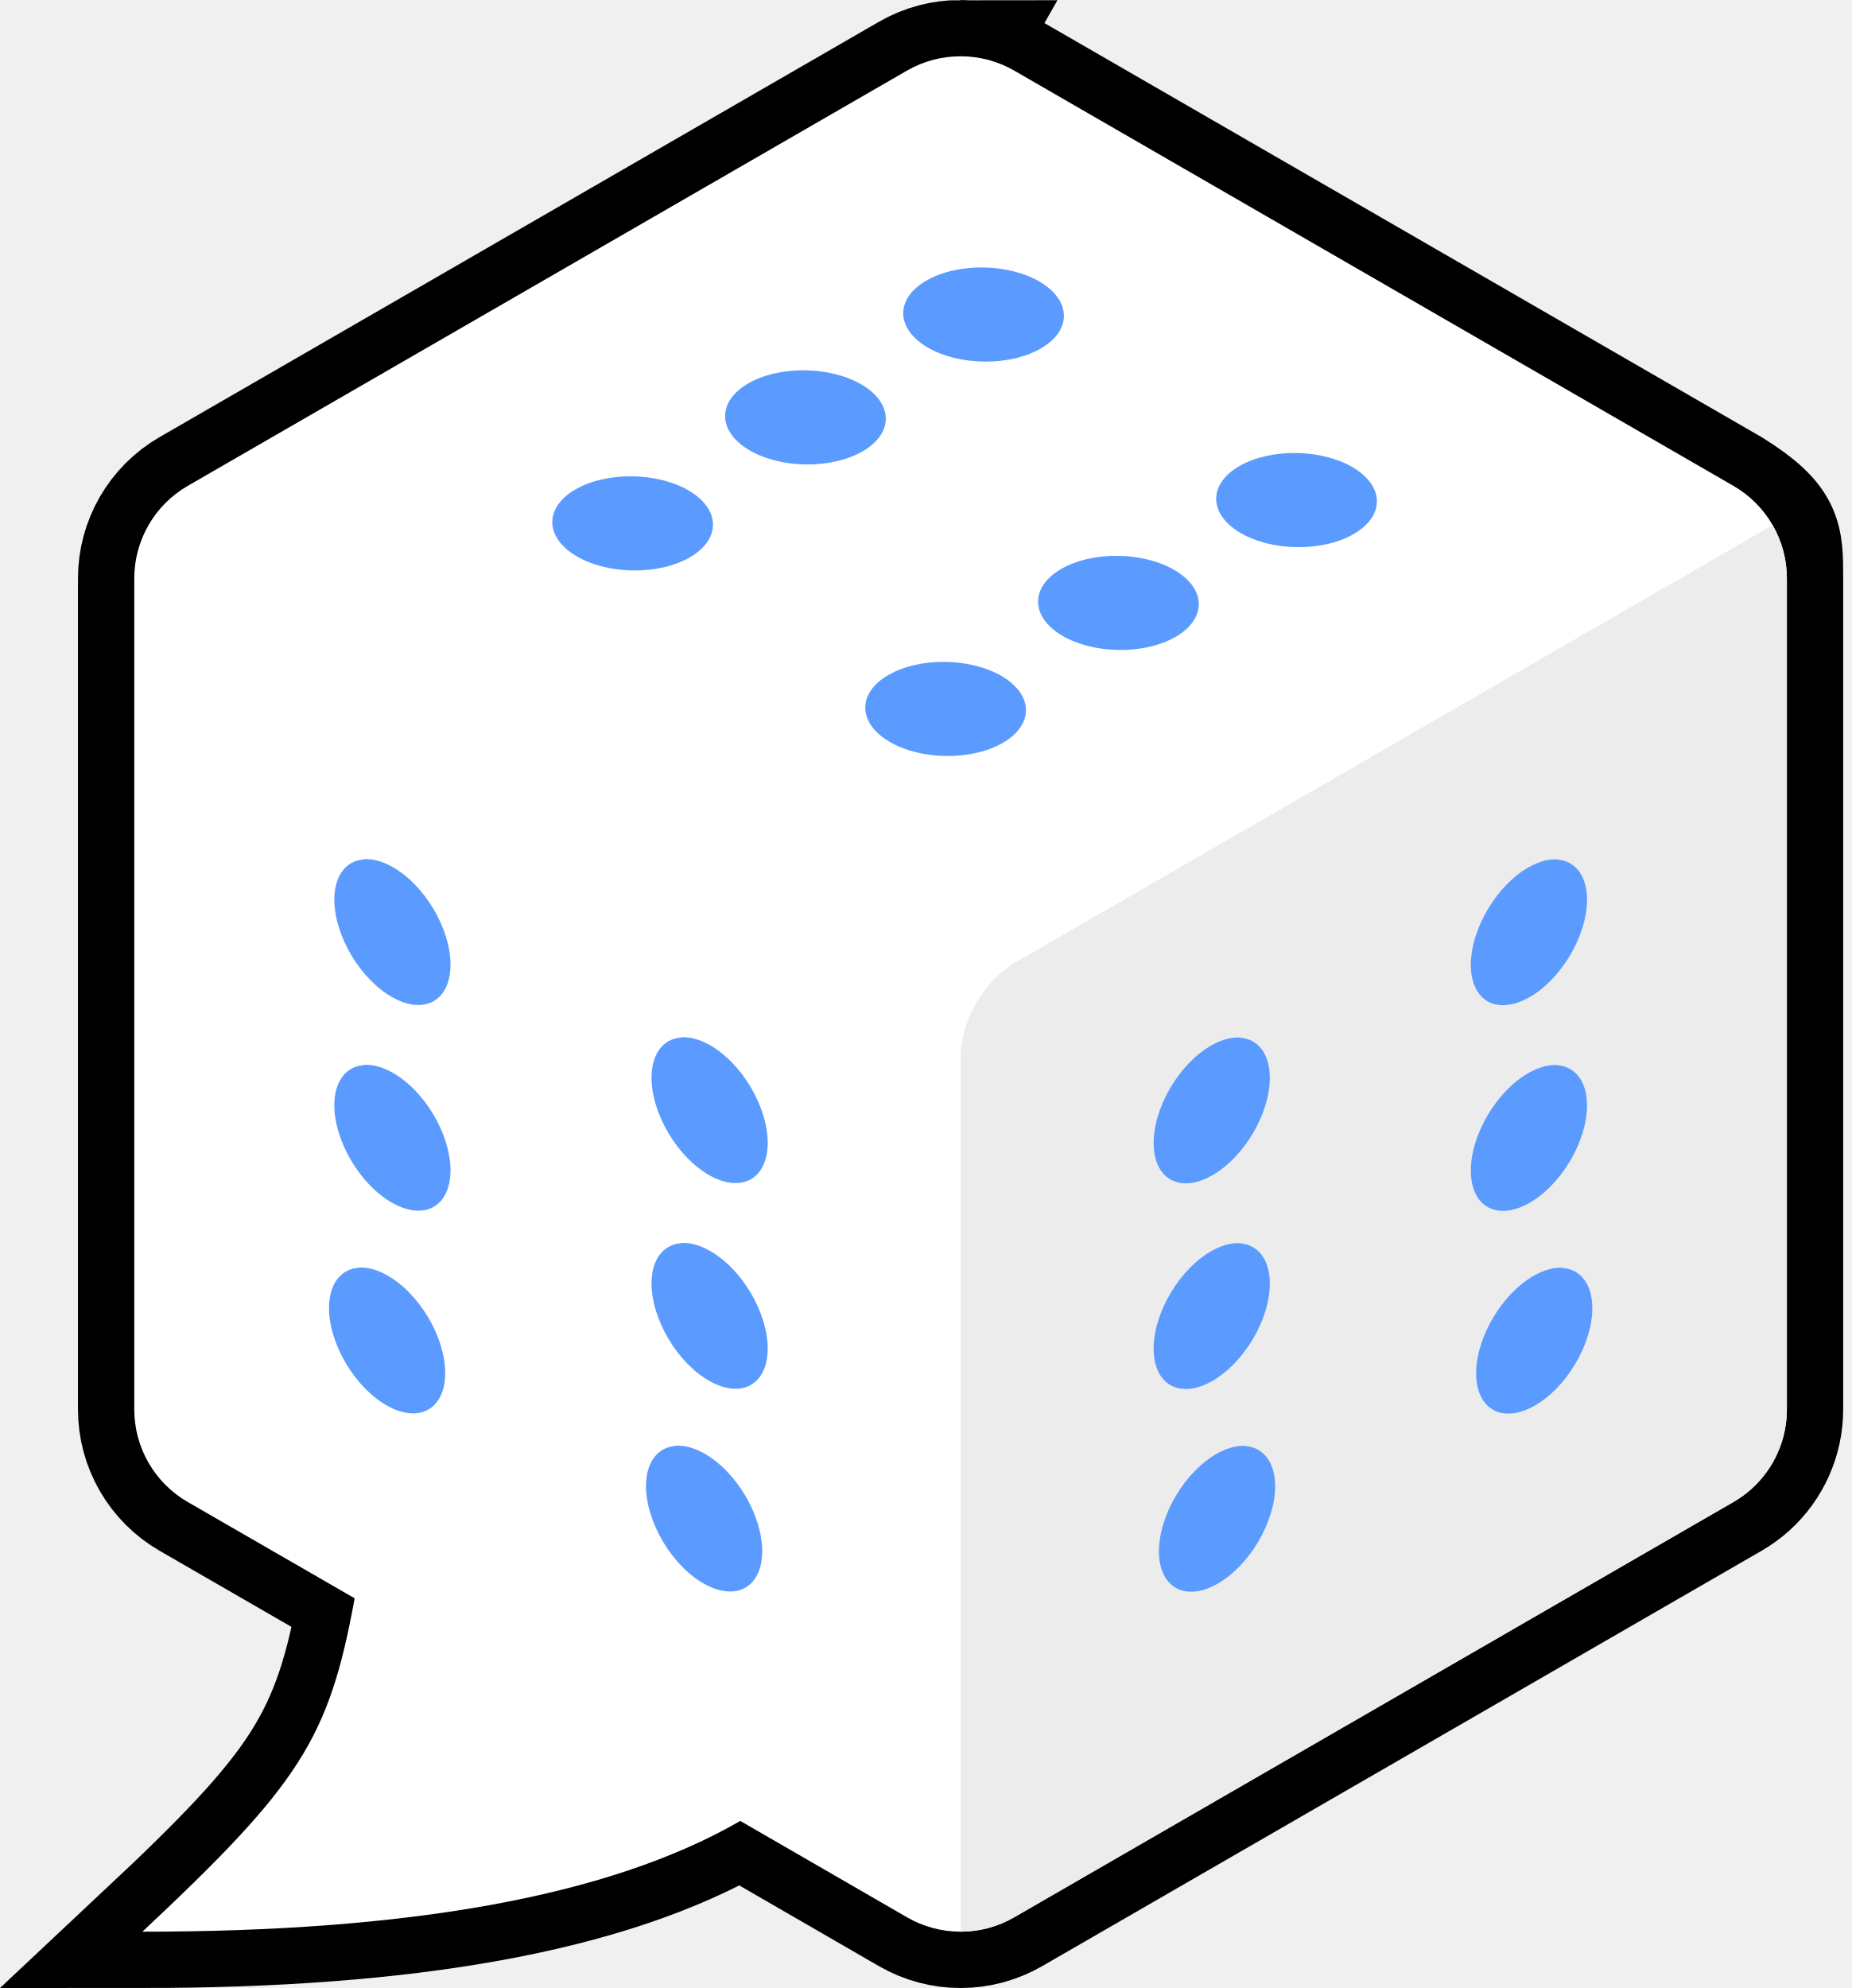
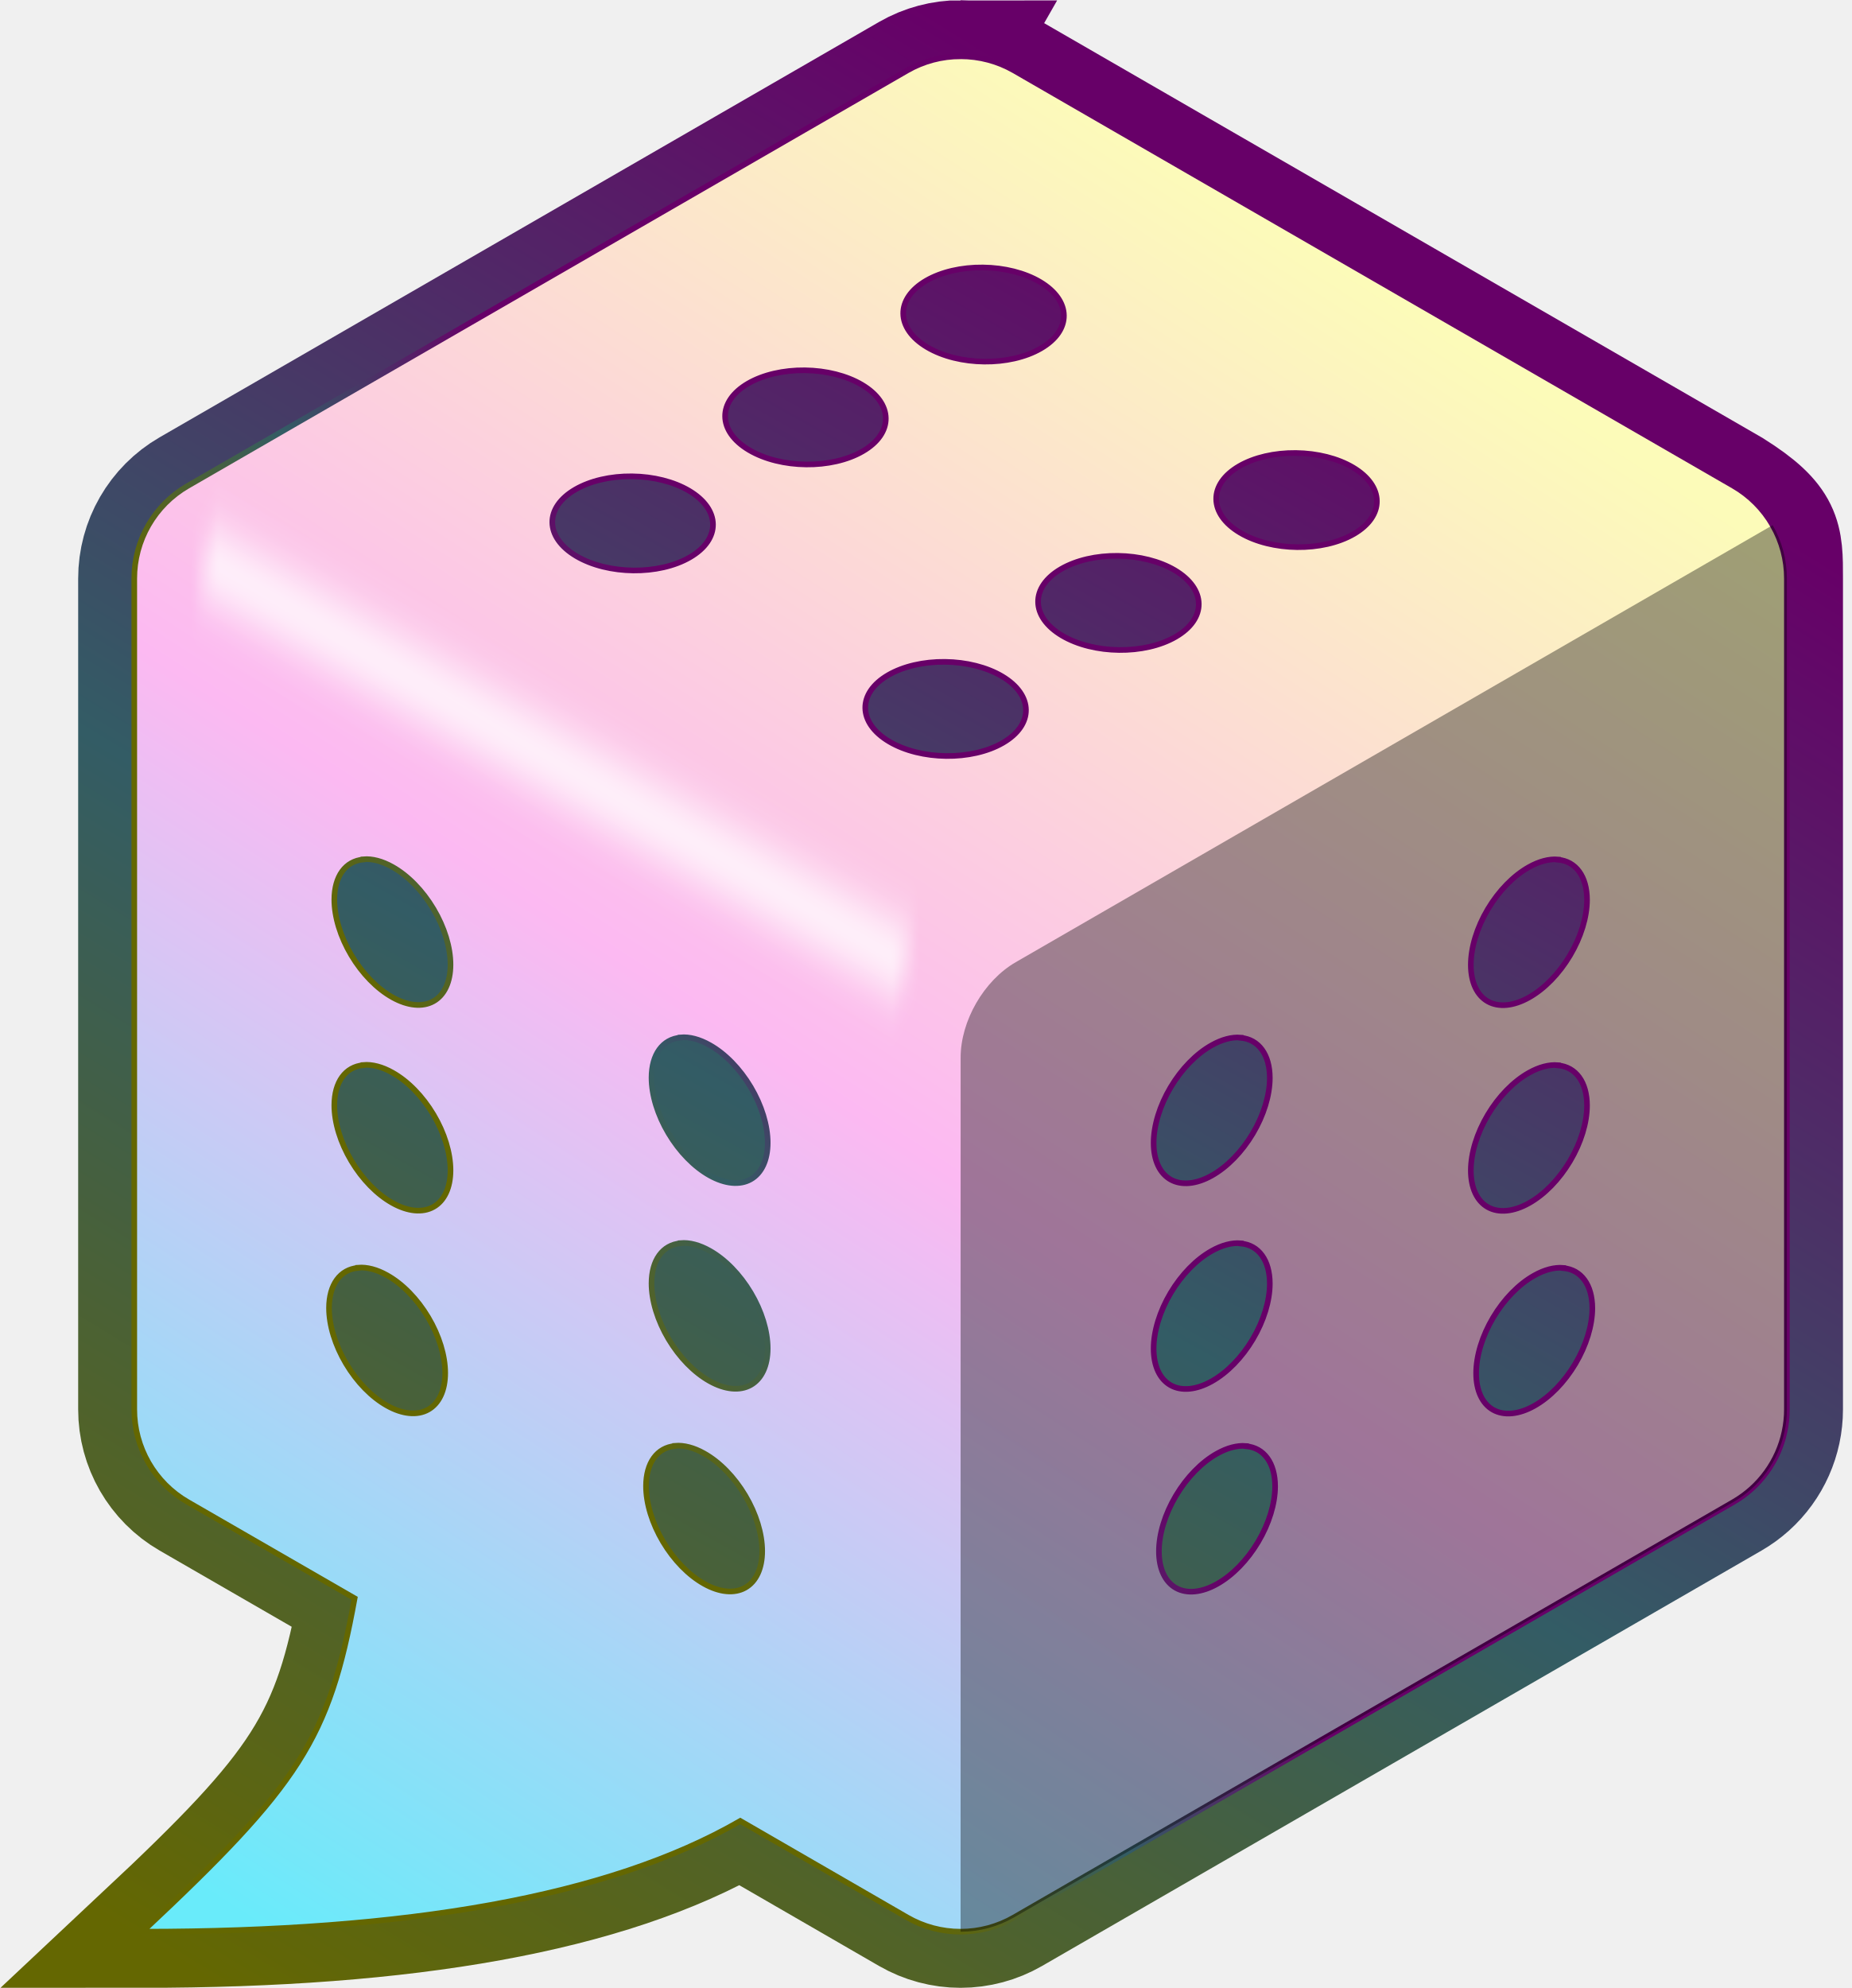
- <svg xmlns="http://www.w3.org/2000/svg" width="87.313mm" height="93.756mm" viewBox="0 0 87.313 93.756" version="1.1" id="svg1" xml:space="preserve">
-   <defs id="defs1" />
+ <svg xmlns="http://www.w3.org/2000/svg" xmlns:xlink="http://www.w3.org/1999/xlink" width="87.313mm" height="93.756mm" viewBox="0 0 87.313 93.756" version="1.1" id="svg1" xml:space="preserve">
+   <defs id="defs1">
+     <linearGradient id="linearGradient25">
+       <stop style="stop-color:#646701;stop-opacity:1;" offset="0" id="stop12" />
+       <stop style="stop-color:#335c65;stop-opacity:1;" offset="0.487" id="stop13" />
+       <stop style="stop-color:#670068;stop-opacity:1;" offset="1" id="stop14" />
+     </linearGradient>
+     <linearGradient xlink:href="#linearGradient23" id="linearGradient24" x1="331.781" y1="134.176" x2="330.938" y2="136.996" gradientUnits="userSpaceOnUse" />
+     <linearGradient id="linearGradient23">
+       <stop style="stop-color:#fcfbb9;stop-opacity:1;" offset="0" id="stop25" />
+       <stop style="stop-color:#fcb9f2;stop-opacity:1;" offset="0.492" id="stop23" />
+       <stop style="stop-color:#69ebfa;stop-opacity:1;" offset="1" id="stop24" />
+     </linearGradient>
+     <linearGradient xlink:href="#linearGradient23" id="linearGradient2" gradientUnits="userSpaceOnUse" x1="389.45" y1="143.836" x2="338.507" y2="222.257" />
+     <linearGradient xlink:href="#linearGradient25" id="linearGradient3" gradientUnits="userSpaceOnUse" x1="329.393" y1="150.979" x2="347.084" y2="140.464" />
+     <linearGradient xlink:href="#linearGradient25" id="linearGradient7" gradientUnits="userSpaceOnUse" x1="335.593" y1="224.68" x2="386.178" y2="141.947" />
+     <linearGradient xlink:href="#linearGradient25" id="linearGradient12" gradientUnits="userSpaceOnUse" x1="340.312" y1="224.482" x2="386.553" y2="142.163" />
+     <filter style="color-interpolation-filters:sRGB;" id="filter15" x="-0.025" y="-0.219" width="1.051" height="1.438">
+       <feGaussianBlur stdDeviation="0.1 1.31" result="blur" id="feGaussianBlur15" />
+     </filter>
+   </defs>
  <g id="layer2" transform="translate(-329.3933,-133.4468)">
-     <path id="stroke" style="display:inline;fill:none;stroke:#000000;stroke-width:5.311;stroke-dasharray:none;stroke-opacity:1" class="stroke" d="m 374.696,136.102 c -0.884,-0.002 -1.753,0.229 -2.52,0.67 l -33.93,19.59 c -1.561,0.901 -2.522,2.568 -2.52,4.37 v 39.18 c -0.002,1.802 0.959,3.469 2.52,4.37 l 7.873,4.543 c -1.209,6.641 -2.598,8.773 -10.011,15.723 12.445,0 21.962,-1.623 28.197,-5.223 l 7.87,4.548 c 0.766,0.442 1.635,0.675 2.52,0.675 h 5.2e-4 c 0.884,-2.1e-4 1.753,-0.233 2.519,-0.675 l 33.93,-19.59 c 0.304,-0.176 0.589,-0.383 0.851,-0.618 1.063,-0.957 1.67,-2.321 1.669,-3.752 v -39.18 c 0.004,-1.98 5e-5,-2.786 -2.519,-4.37 l -33.93,-19.59 c -0.767,-0.44 -1.636,-0.671 -2.52,-0.67 z" />
-     <path id="light-part-3" style="display:inline;fill:#ffffff;stroke-width:4.611" class="light-part" d="m 374.696,136.102 c -0.884,-0.002 -1.753,0.229 -2.52,0.67 l -33.93,19.59 c -1.561,0.901 -2.522,2.568 -2.52,4.37 v 39.18 c -0.002,1.802 0.959,3.469 2.52,4.37 l 7.873,4.542 c -1.209,6.641 -2.598,8.774 -10.01,15.723 12.445,0 21.961,-1.623 28.197,-5.223 l 7.87,4.548 c 0.766,0.442 1.635,0.675 2.52,0.675 h 5.2e-4 c 0.884,-2.1e-4 1.753,-0.233 2.519,-0.675 l 33.93,-19.59 c 0.304,-0.176 0.589,-0.383 0.851,-0.618 1.063,-0.957 1.67,-2.321 1.669,-3.752 v -39.18 c 10e-4,-0.883 -0.23,-1.752 -0.671,-2.518 l 0.001,-5.2e-4 c -0.443,-0.769 -1.08,-1.408 -1.849,-1.852 l -33.93,-19.59 c -0.767,-0.44 -1.636,-0.671 -2.52,-0.67 z" />
-     <path id="dark-part" style="display:inline;fill:#ececec;stroke-width:4.611" d="m 412.994,158.214 c -0.047,0.027 -27.91,16.114 -35.698,20.611 -1.5,0.866 -2.598,2.768 -2.598,4.5 -0.002,12.785 -0.002,41.223 -0.002,41.223 h 5.1e-4 c 0.884,-2.1e-4 1.753,-0.233 2.519,-0.675 l 33.93,-19.59 c 0.304,-0.176 0.589,-0.383 0.851,-0.618 1.063,-0.957 1.67,-2.321 1.669,-3.752 v -39.18 c 0.001,-0.883 -0.23,-1.752 -0.671,-2.518 z" class="dark-part" />
-     <path id="die-pips" style="fill:#5b9bff;fill-opacity:1;stroke:none;stroke-width:4.611;stroke-linecap:butt;stroke-linejoin:miter;stroke-dasharray:none;stroke-opacity:1" d="m 375.75,146.06 a 3.79,2.22 1.4 0 0 -2.67,0.62 3.79,2.22 1.4 0 0 0.04,3.14 3.79,2.22 1.4 0 0 5.36,0.06 3.79,2.22 1.4 0 0 -0.04,-3.14 3.79,2.22 1.4 0 0 -2.69,-0.68 z m -8.4,4.85 a 3.79,2.22 1.4 0 0 -2.67,0.62 3.79,2.22 1.4 0 0 0.04,3.14 3.79,2.22 1.4 0 0 5.36,0.06 3.79,2.22 1.4 0 0 -0.04,-3.14 3.79,2.22 1.4 0 0 -2.69,-0.68 z m 23.16,3.9 a 3.79,2.22 1.4 0 0 -2.67,0.62 3.79,2.22 1.4 0 0 0.04,3.14 3.79,2.22 1.4 0 0 5.36,0.06 3.79,2.22 1.4 0 0 -0.04,-3.14 3.79,2.22 1.4 0 0 -2.69,-0.68 z m -31.31,1.1 a 3.79,2.22 1.4 0 0 -2.67,0.62 3.79,2.22 1.4 0 0 0.04,3.14 3.79,2.22 1.4 0 0 5.36,0.06 3.79,2.22 1.4 0 0 -0.04,-3.14 3.79,2.22 1.4 0 0 -2.69,-0.68 z m 22.91,3.75 a 3.79,2.22 1.4 0 0 -2.67,0.62 3.79,2.22 1.4 0 0 0.04,3.14 3.79,2.22 1.4 0 0 5.36,0.06 3.79,2.22 1.4 0 0 -0.04,-3.14 3.79,2.22 1.4 0 0 -2.69,-0.68 z m -8.15,5 a 3.79,2.22 1.4 0 0 -2.67,0.62 3.79,2.22 1.4 0 0 0.04,3.14 3.79,2.22 1.4 0 0 5.36,0.06 3.79,2.22 1.4 0 0 -0.04,-3.14 3.79,2.22 1.4 0 0 -2.69,-0.68 z m -27.43,9.32 a 3.79,2.22 58.6 0 0 -1.37,1.89 3.79,2.22 58.6 0 0 2.74,4.61 3.79,2.22 58.6 0 0 2.74,-1.54 3.79,2.22 58.6 0 0 -2.74,-4.61 3.79,2.22 58.6 0 0 -1.37,-0.36 z m 56.34,0 a 2.22,3.79 31.4 0 0 -1.37,0.36 2.22,3.79 31.4 0 0 -2.74,4.61 2.22,3.79 31.4 0 0 2.74,1.54 2.22,3.79 31.4 0 0 2.74,-4.61 2.22,3.79 31.4 0 0 -1.37,-1.89 z m -41.38,8.4 a 3.79,2.22 58.6 0 0 -1.37,1.89 3.79,2.22 58.6 0 0 2.74,4.61 3.79,2.22 58.6 0 0 2.74,-1.54 3.79,2.22 58.6 0 0 -2.74,-4.61 3.79,2.22 58.6 0 0 -1.37,-0.36 z m 26.42,0 a 2.22,3.79 31.4 0 0 -1.37,0.36 2.22,3.79 31.4 0 0 -2.74,4.61 2.22,3.79 31.4 0 0 2.74,1.54 2.22,3.79 31.4 0 0 2.74,-4.61 2.22,3.79 31.4 0 0 -1.37,-1.89 z m -41.38,1.3 a 3.79,2.22 58.6 0 0 -1.37,1.89 3.79,2.22 58.6 0 0 2.74,4.61 3.79,2.22 58.6 0 0 2.74,-1.54 3.79,2.22 58.6 0 0 -2.74,-4.61 3.79,2.22 58.6 0 0 -1.37,-0.36 z m 56.34,0 a 2.22,3.79 31.4 0 0 -1.37,0.36 2.22,3.79 31.4 0 0 -2.74,4.61 2.22,3.79 31.4 0 0 2.74,1.54 2.22,3.79 31.4 0 0 2.74,-4.61 2.22,3.79 31.4 0 0 -1.37,-1.89 z m -41.38,8.4 a 3.79,2.22 58.6 0 0 -1.37,1.89 3.79,2.22 58.6 0 0 2.74,4.61 3.79,2.22 58.6 0 0 2.74,-1.54 3.79,2.22 58.6 0 0 -2.74,-4.61 3.79,2.22 58.6 0 0 -1.37,-0.36 z m 26.42,0 a 2.22,3.79 31.4 0 0 -1.37,0.36 2.22,3.79 31.4 0 0 -2.74,4.61 2.22,3.79 31.4 0 0 2.74,1.54 2.22,3.79 31.4 0 0 2.74,-4.61 2.22,3.79 31.4 0 0 -1.37,-1.89 z m -41.63,1.16 a 3.79,2.22 58.6 0 0 -1.37,1.89 3.79,2.22 58.6 0 0 2.74,4.61 3.79,2.22 58.6 0 0 2.74,-1.54 3.79,2.22 58.6 0 0 -2.74,-4.61 3.79,2.22 58.6 0 0 -1.37,-0.36 z m 56.84,0 a 2.22,3.79 31.4 0 0 -1.37,0.36 2.22,3.79 31.4 0 0 -2.74,4.61 2.22,3.79 31.4 0 0 2.74,1.54 2.22,3.79 31.4 0 0 2.74,-4.61 2.22,3.79 31.4 0 0 -1.37,-1.89 z m -41.89,8.4 a 3.79,2.22 58.6 0 0 -1.37,1.89 3.79,2.22 58.6 0 0 2.74,4.61 3.79,2.22 58.6 0 0 2.74,-1.54 3.79,2.22 58.6 0 0 -2.74,-4.61 3.79,2.22 58.6 0 0 -1.37,-0.36 z m 26.93,0 a 2.22,3.79 31.4 0 0 -1.37,0.36 2.22,3.79 31.4 0 0 -2.74,4.61 2.22,3.79 31.4 0 0 2.74,1.54 2.22,3.79 31.4 0 0 2.74,-4.61 2.22,3.79 31.4 0 0 -1.37,-1.89 z" class="die-pips" />
+     <path id="stroke" style="display:inline;fill:url(#linearGradient24);stroke:url(#linearGradient7);stroke-width:5.292;stroke-dasharray:none;stroke-opacity:1;fill-opacity:1" class="stroke" d="m 374.696,136.102 c -0.884,-0.002 -1.753,0.229 -2.52,0.67 l -33.93,19.59 c -1.561,0.901 -2.522,2.568 -2.52,4.37 v 39.18 c -0.002,1.802 0.959,3.469 2.52,4.37 l 7.873,4.543 c -1.209,6.641 -2.598,8.773 -10.011,15.723 12.445,0 21.962,-1.623 28.197,-5.223 l 7.87,4.548 c 0.766,0.442 1.635,0.675 2.52,0.675 h 5.2e-4 c 0.884,-2.1e-4 1.753,-0.233 2.519,-0.675 l 33.93,-19.59 c 0.304,-0.176 0.589,-0.383 0.851,-0.618 1.063,-0.957 1.67,-2.321 1.669,-3.752 v -39.18 c 0.004,-1.98 5e-5,-2.786 -2.519,-4.37 l -33.93,-19.59 c -0.767,-0.44 -1.636,-0.671 -2.52,-0.67 z" />
+     <path id="light-part-3" style="display:inline;fill:url(#linearGradient2);stroke-width:0.265;fill-opacity:1;stroke:url(#linearGradient3);stroke-dasharray:none;stroke-opacity:1" class="light-part" d="m 374.696,136.102 c -0.884,-0.002 -1.753,0.229 -2.52,0.67 l -33.93,19.59 c -1.561,0.901 -2.522,2.568 -2.52,4.37 v 39.18 c -0.002,1.802 0.959,3.469 2.52,4.37 l 7.873,4.542 c -1.209,6.641 -2.598,8.774 -10.01,15.723 12.445,0 21.961,-1.623 28.197,-5.223 l 7.87,4.548 c 0.766,0.442 1.635,0.675 2.52,0.675 h 5.2e-4 c 0.884,-2.1e-4 1.753,-0.233 2.519,-0.675 l 33.93,-19.59 c 0.304,-0.176 0.589,-0.383 0.851,-0.618 1.063,-0.957 1.67,-2.321 1.669,-3.752 v -39.18 c 10e-4,-0.883 -0.23,-1.752 -0.671,-2.518 l 0.001,-5.2e-4 c -0.443,-0.769 -1.08,-1.408 -1.849,-1.852 l -33.93,-19.59 c -0.767,-0.44 -1.636,-0.671 -2.52,-0.67 z" />
+     <path id="dark-part" style="display:inline;fill:#000000;stroke-width:0.265;fill-opacity:0.371;stroke:none;stroke-dasharray:none;stroke-opacity:1" d="m 412.994,158.214 c -0.047,0.027 -27.91,16.114 -35.698,20.611 -1.5,0.866 -2.598,2.768 -2.598,4.5 -0.002,12.785 -0.002,41.223 -0.002,41.223 h 5.1e-4 c 0.884,-2.1e-4 1.753,-0.233 2.519,-0.675 l 33.93,-19.59 c 0.304,-0.176 0.589,-0.383 0.851,-0.618 1.063,-0.957 1.67,-2.321 1.669,-3.752 v -39.18 c 0.001,-0.883 -0.23,-1.752 -0.671,-2.518 z" class="dark-part" />
+     <path id="die-pips" style="fill:url(#linearGradient12);fill-opacity:1;stroke:url(#linearGradient3);stroke-width:0.265;stroke-linecap:butt;stroke-linejoin:miter;stroke-dasharray:none;stroke-opacity:1" d="m 375.75,146.06 a 3.79,2.22 1.4 0 0 -2.67,0.62 3.79,2.22 1.4 0 0 0.04,3.14 3.79,2.22 1.4 0 0 5.36,0.06 3.79,2.22 1.4 0 0 -0.04,-3.14 3.79,2.22 1.4 0 0 -2.69,-0.68 z m -8.4,4.85 a 3.79,2.22 1.4 0 0 -2.67,0.62 3.79,2.22 1.4 0 0 0.04,3.14 3.79,2.22 1.4 0 0 5.36,0.06 3.79,2.22 1.4 0 0 -0.04,-3.14 3.79,2.22 1.4 0 0 -2.69,-0.68 z m 23.16,3.9 a 3.79,2.22 1.4 0 0 -2.67,0.62 3.79,2.22 1.4 0 0 0.04,3.14 3.79,2.22 1.4 0 0 5.36,0.06 3.79,2.22 1.4 0 0 -0.04,-3.14 3.79,2.22 1.4 0 0 -2.69,-0.68 z m -31.31,1.1 a 3.79,2.22 1.4 0 0 -2.67,0.62 3.79,2.22 1.4 0 0 0.04,3.14 3.79,2.22 1.4 0 0 5.36,0.06 3.79,2.22 1.4 0 0 -0.04,-3.14 3.79,2.22 1.4 0 0 -2.69,-0.68 z m 22.91,3.75 a 3.79,2.22 1.4 0 0 -2.67,0.62 3.79,2.22 1.4 0 0 0.04,3.14 3.79,2.22 1.4 0 0 5.36,0.06 3.79,2.22 1.4 0 0 -0.04,-3.14 3.79,2.22 1.4 0 0 -2.69,-0.68 z m -8.15,5 a 3.79,2.22 1.4 0 0 -2.67,0.62 3.79,2.22 1.4 0 0 0.04,3.14 3.79,2.22 1.4 0 0 5.36,0.06 3.79,2.22 1.4 0 0 -0.04,-3.14 3.79,2.22 1.4 0 0 -2.69,-0.68 z m -27.43,9.32 a 3.79,2.22 58.6 0 0 -1.37,1.89 3.79,2.22 58.6 0 0 2.74,4.61 3.79,2.22 58.6 0 0 2.74,-1.54 3.79,2.22 58.6 0 0 -2.74,-4.61 3.79,2.22 58.6 0 0 -1.37,-0.36 z m 56.34,0 a 2.22,3.79 31.4 0 0 -1.37,0.36 2.22,3.79 31.4 0 0 -2.74,4.61 2.22,3.79 31.4 0 0 2.74,1.54 2.22,3.79 31.4 0 0 2.74,-4.61 2.22,3.79 31.4 0 0 -1.37,-1.89 z m -41.38,8.4 a 3.79,2.22 58.6 0 0 -1.37,1.89 3.79,2.22 58.6 0 0 2.74,4.61 3.79,2.22 58.6 0 0 2.74,-1.54 3.79,2.22 58.6 0 0 -2.74,-4.61 3.79,2.22 58.6 0 0 -1.37,-0.36 z m 26.42,0 a 2.22,3.79 31.4 0 0 -1.37,0.36 2.22,3.79 31.4 0 0 -2.74,4.61 2.22,3.79 31.4 0 0 2.74,1.54 2.22,3.79 31.4 0 0 2.74,-4.61 2.22,3.79 31.4 0 0 -1.37,-1.89 z m -41.38,1.3 a 3.79,2.22 58.6 0 0 -1.37,1.89 3.79,2.22 58.6 0 0 2.74,4.61 3.79,2.22 58.6 0 0 2.74,-1.54 3.79,2.22 58.6 0 0 -2.74,-4.61 3.79,2.22 58.6 0 0 -1.37,-0.36 z m 56.34,0 a 2.22,3.79 31.4 0 0 -1.37,0.36 2.22,3.79 31.4 0 0 -2.74,4.61 2.22,3.79 31.4 0 0 2.74,1.54 2.22,3.79 31.4 0 0 2.74,-4.61 2.22,3.79 31.4 0 0 -1.37,-1.89 z m -41.38,8.4 a 3.79,2.22 58.6 0 0 -1.37,1.89 3.79,2.22 58.6 0 0 2.74,4.61 3.79,2.22 58.6 0 0 2.74,-1.54 3.79,2.22 58.6 0 0 -2.74,-4.61 3.79,2.22 58.6 0 0 -1.37,-0.36 z m 26.42,0 a 2.22,3.79 31.4 0 0 -1.37,0.36 2.22,3.79 31.4 0 0 -2.74,4.61 2.22,3.79 31.4 0 0 2.74,1.54 2.22,3.79 31.4 0 0 2.74,-4.61 2.22,3.79 31.4 0 0 -1.37,-1.89 z m -41.63,1.16 a 3.79,2.22 58.6 0 0 -1.37,1.89 3.79,2.22 58.6 0 0 2.74,4.61 3.79,2.22 58.6 0 0 2.74,-1.54 3.79,2.22 58.6 0 0 -2.74,-4.61 3.79,2.22 58.6 0 0 -1.37,-0.36 z m 56.84,0 a 2.22,3.79 31.4 0 0 -1.37,0.36 2.22,3.79 31.4 0 0 -2.74,4.61 2.22,3.79 31.4 0 0 2.74,1.54 2.22,3.79 31.4 0 0 2.74,-4.61 2.22,3.79 31.4 0 0 -1.37,-1.89 z m -41.89,8.4 a 3.79,2.22 58.6 0 0 -1.37,1.89 3.79,2.22 58.6 0 0 2.74,4.61 3.79,2.22 58.6 0 0 2.74,-1.54 3.79,2.22 58.6 0 0 -2.74,-4.61 3.79,2.22 58.6 0 0 -1.37,-0.36 z m 26.93,0 a 2.22,3.79 31.4 0 0 -1.37,0.36 2.22,3.79 31.4 0 0 -2.74,4.61 2.22,3.79 31.4 0 0 2.74,1.54 2.22,3.79 31.4 0 0 2.74,-4.61 2.22,3.79 31.4 0 0 -1.37,-1.89 z" class="die-pips" />
+     <path style="fill:none;fill-opacity:1;stroke:#ffffff;stroke-width:2.381;stroke-dasharray:none;stroke-opacity:1;filter:url(#filter15)" d="m 339.07,159.842 33.023,19.063" id="path14" />
  </g>
</svg>
